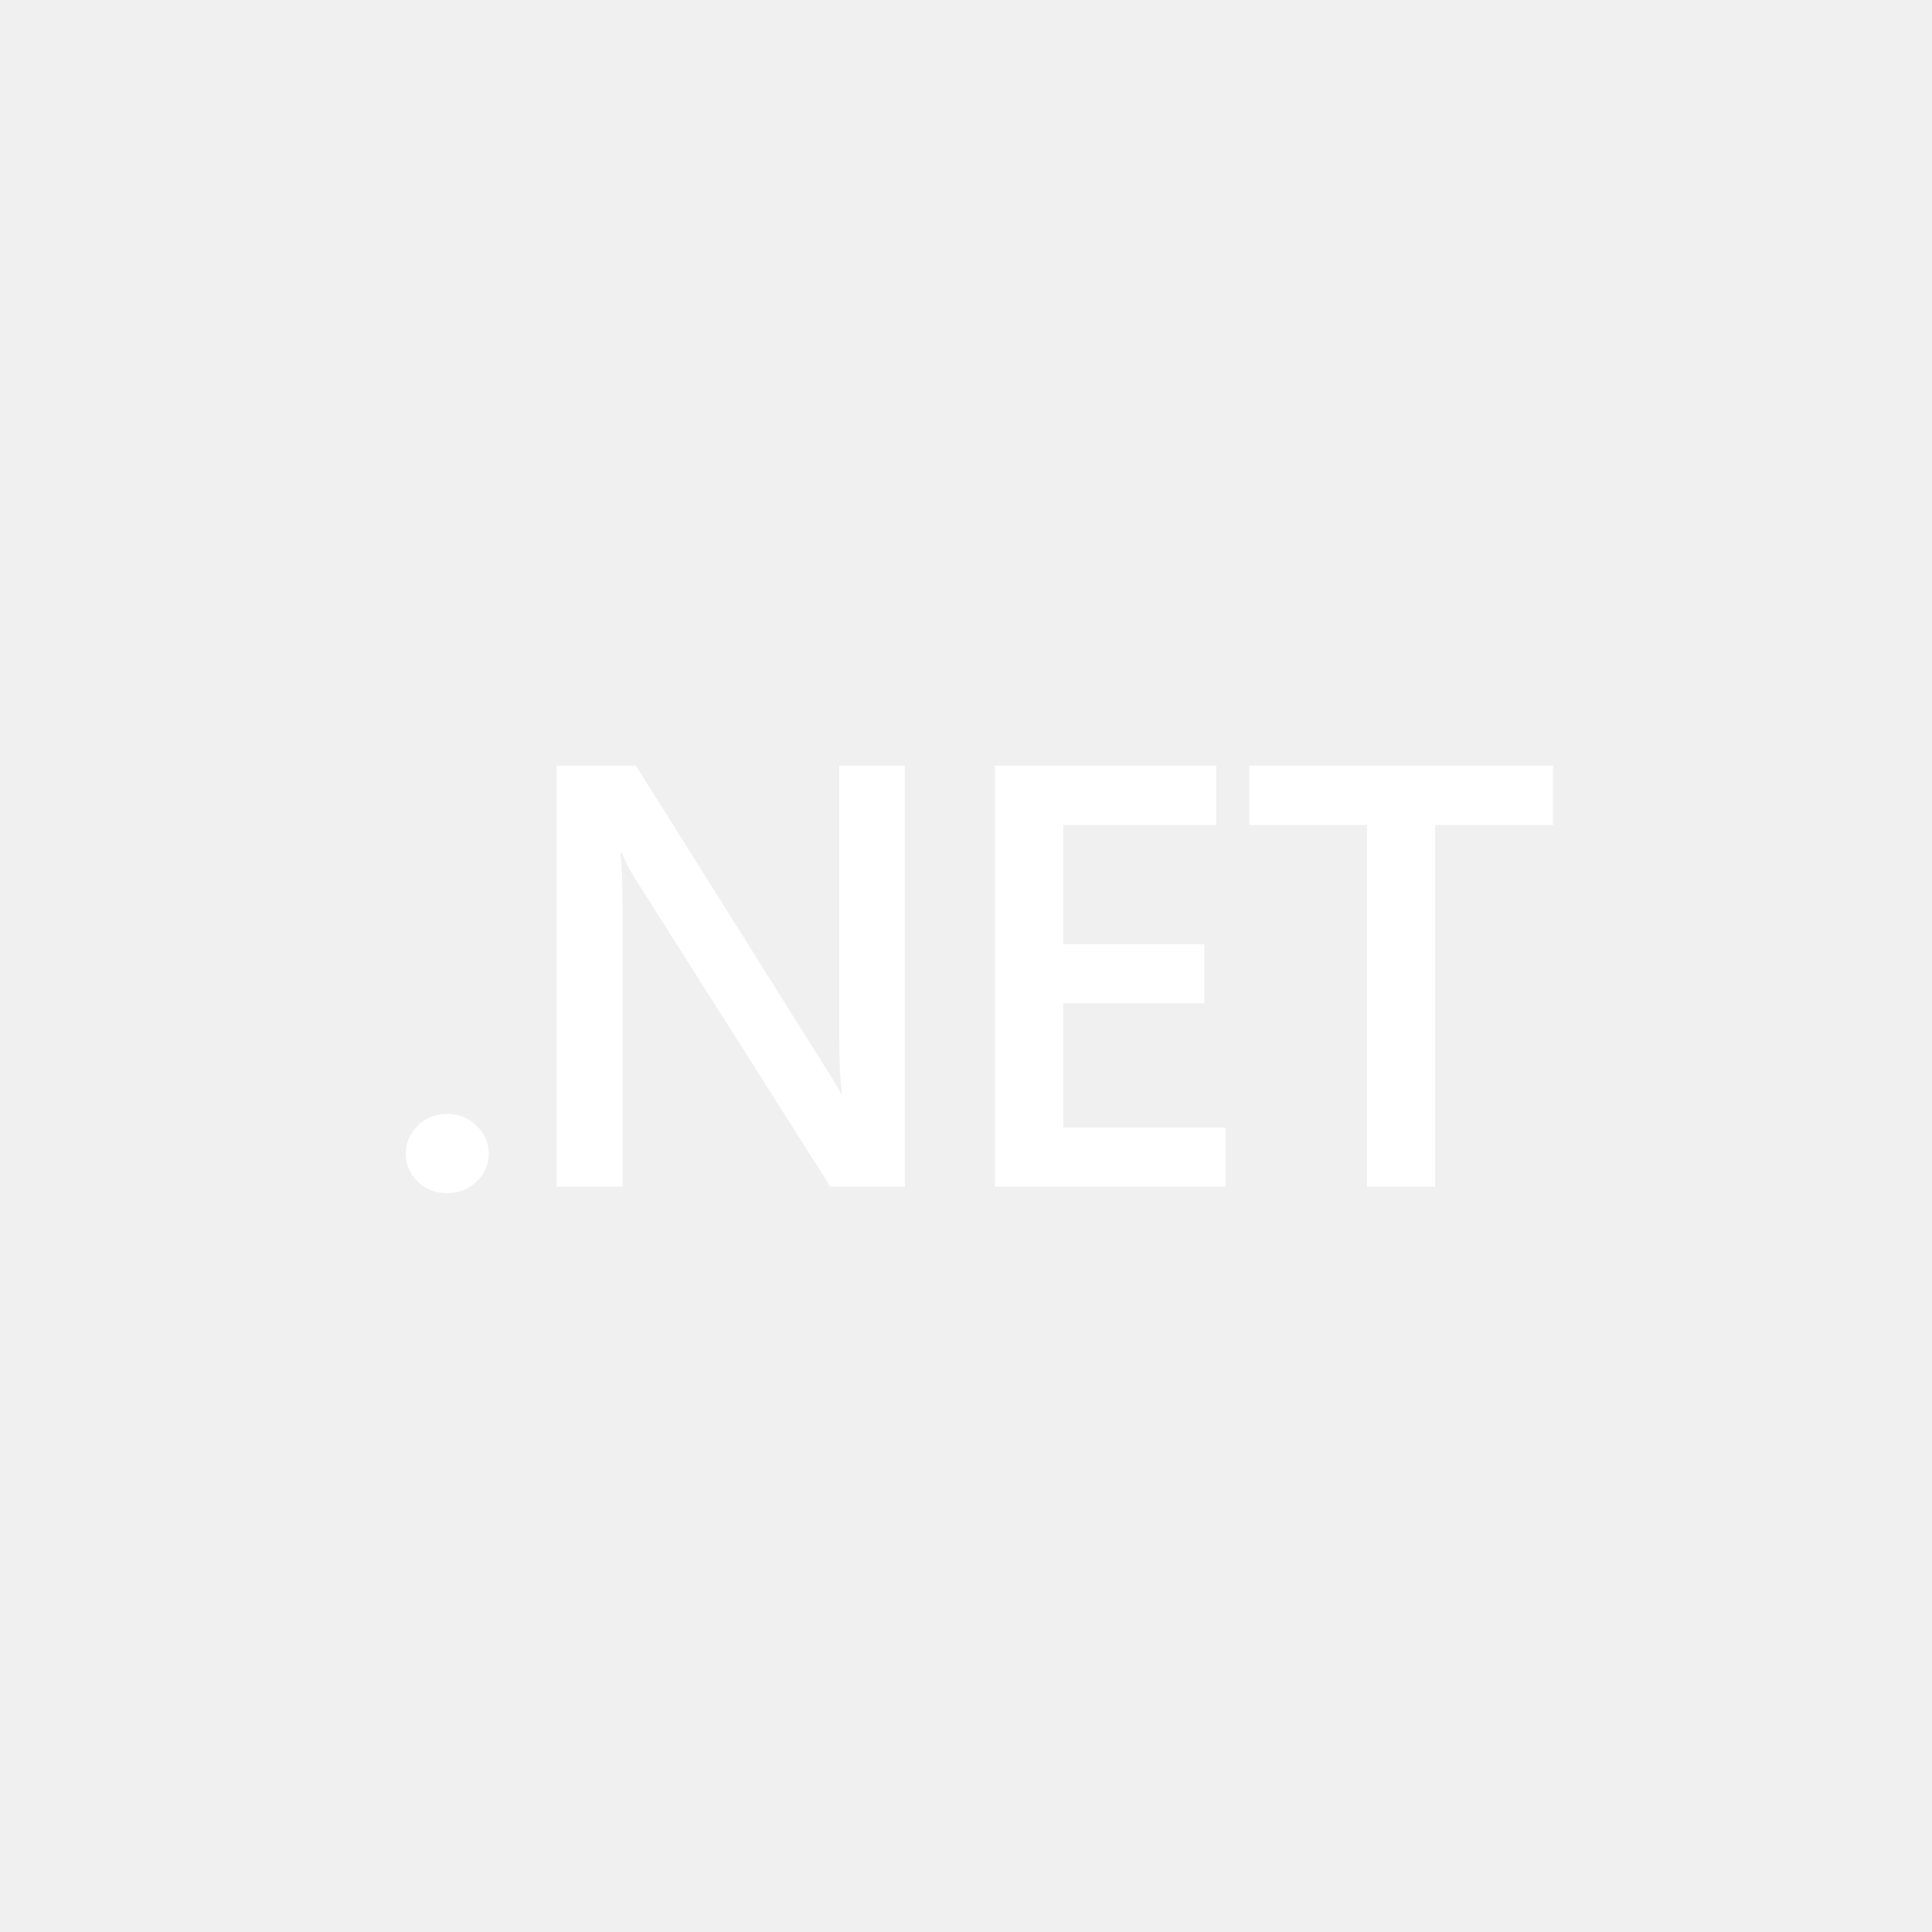
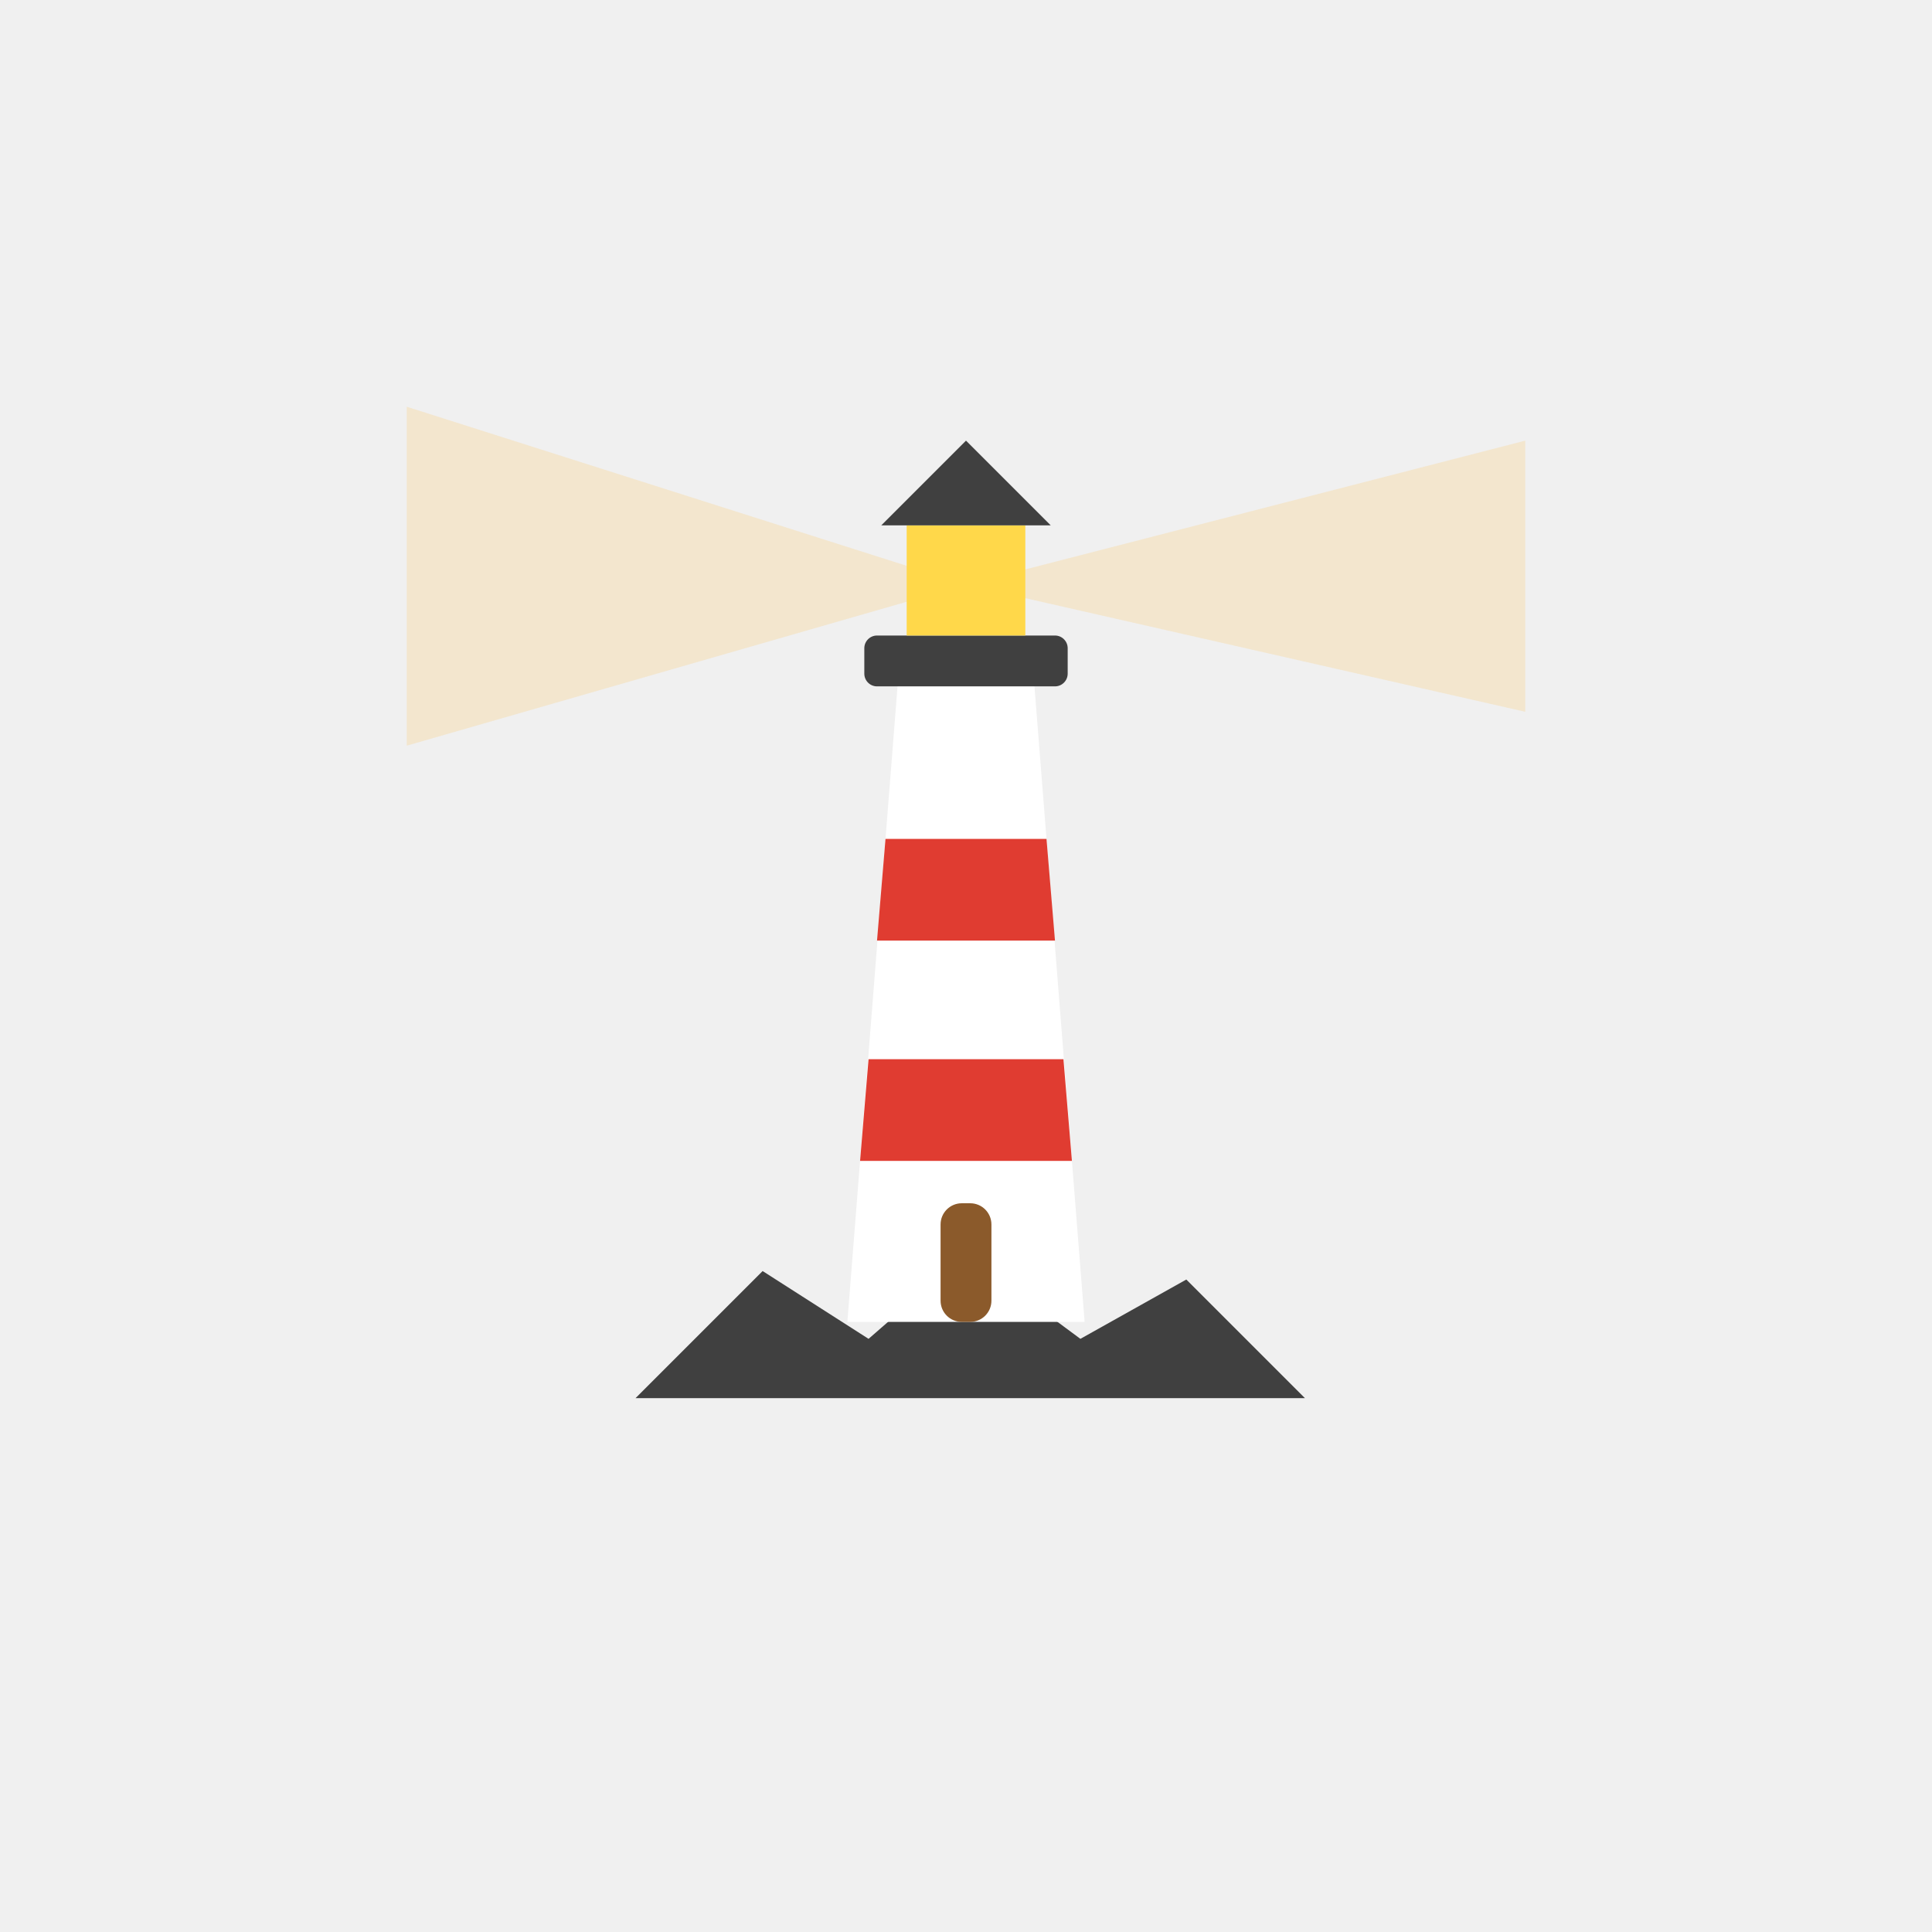
- <svg xmlns="http://www.w3.org/2000/svg" width="456" height="456" viewBox="0 0 456 456" version="1.1" xml:space="preserve" style="fill-rule:evenodd;clip-rule:evenodd;stroke-linejoin:round;stroke-miterlimit:2;">
-   <path d="m 105.5,281.609 c -2.703,0 -5.001,-0.9 -6.893,-2.702 -1.892,-1.848 -2.838,-4.042 -2.838,-6.582 0,-2.587 0.946,-4.804 2.838,-6.652 1.892,-1.848 4.19,-2.772 6.893,-2.772 2.748,0 5.068,0.924 6.96,2.772 1.937,1.848 2.906,4.064 2.906,6.652 0,2.54 -0.968,4.734 -2.906,6.582 -1.892,1.802 -4.212,2.702 -6.96,2.702 z" style="fill:#ffffff;fill-rule:nonzero;stroke-width:0.838" />
-   <path d="M 213.561,280.084 H 195.99 L 149.7,207.054 c -1.171,-1.848 -2.14,-3.765 -2.906,-5.751 h -0.406 c 0.361,2.125 0.541,6.675 0.541,13.65 v 65.132 h -15.543 v -99.36 h 18.719 l 44.737,71.298 c 1.892,2.957 3.109,4.989 3.649,6.098 h 0.27 c -0.45,-2.632 -0.676,-7.09 -0.676,-13.373 v -64.023 h 15.476 z" style="fill:#ffffff;fill-rule:nonzero;stroke-width:0.838" />
-   <path d="m 289.251,280.084 h -54.401 v -99.36 h 52.238 v 13.997 h -36.154 v 28.131 h 33.316 v 13.927 h -33.316 v 29.378 h 38.316 z" style="fill:#ffffff;fill-rule:nonzero;stroke-width:0.838" />
-   <path d="M 366.565,194.721 H 338.722 v 85.363 h -16.084 v -85.363 h -27.775 v -13.997 h 71.701 z" style="fill:#ffffff;fill-rule:nonzero;stroke-width:0.838" />
+ <svg xmlns="http://www.w3.org/2000/svg" width="456" height="456" viewBox="0 0 456 456">
+   <path d="M228 138 L96 96 L96 176 Z" fill="#F5DEB3" opacity="0.55" />
+   <path d="M228 138 L360 104 L360 168 Z" fill="#F5DEB3" opacity="0.55" />
+   <path d="M150 330 L180 300 L205 316 L228 296 L255 316 L280 302 L308 330 Z" fill="#404040" />
+   <path d="M212 160 L244 160 L256 312 L200 312 Z" fill="#FFFFFF" />
+   <path d="M209 198 L247 198 L249 222 L207 222 Z M205 250 L251 250 L253 274 L203 274 Z" fill="#E03C31" />
+   <rect x="204" y="150" width="48" height="12" rx="3" fill="#404040" />
+   <rect x="214" y="124" width="28" height="26" fill="#FFD84A" />
+   <path d="M208 124 L248 124 L228 104 Z" fill="#404040" />
+   <rect x="222" y="284" width="12" height="28" rx="5" fill="#8B5A2B" />
</svg>
